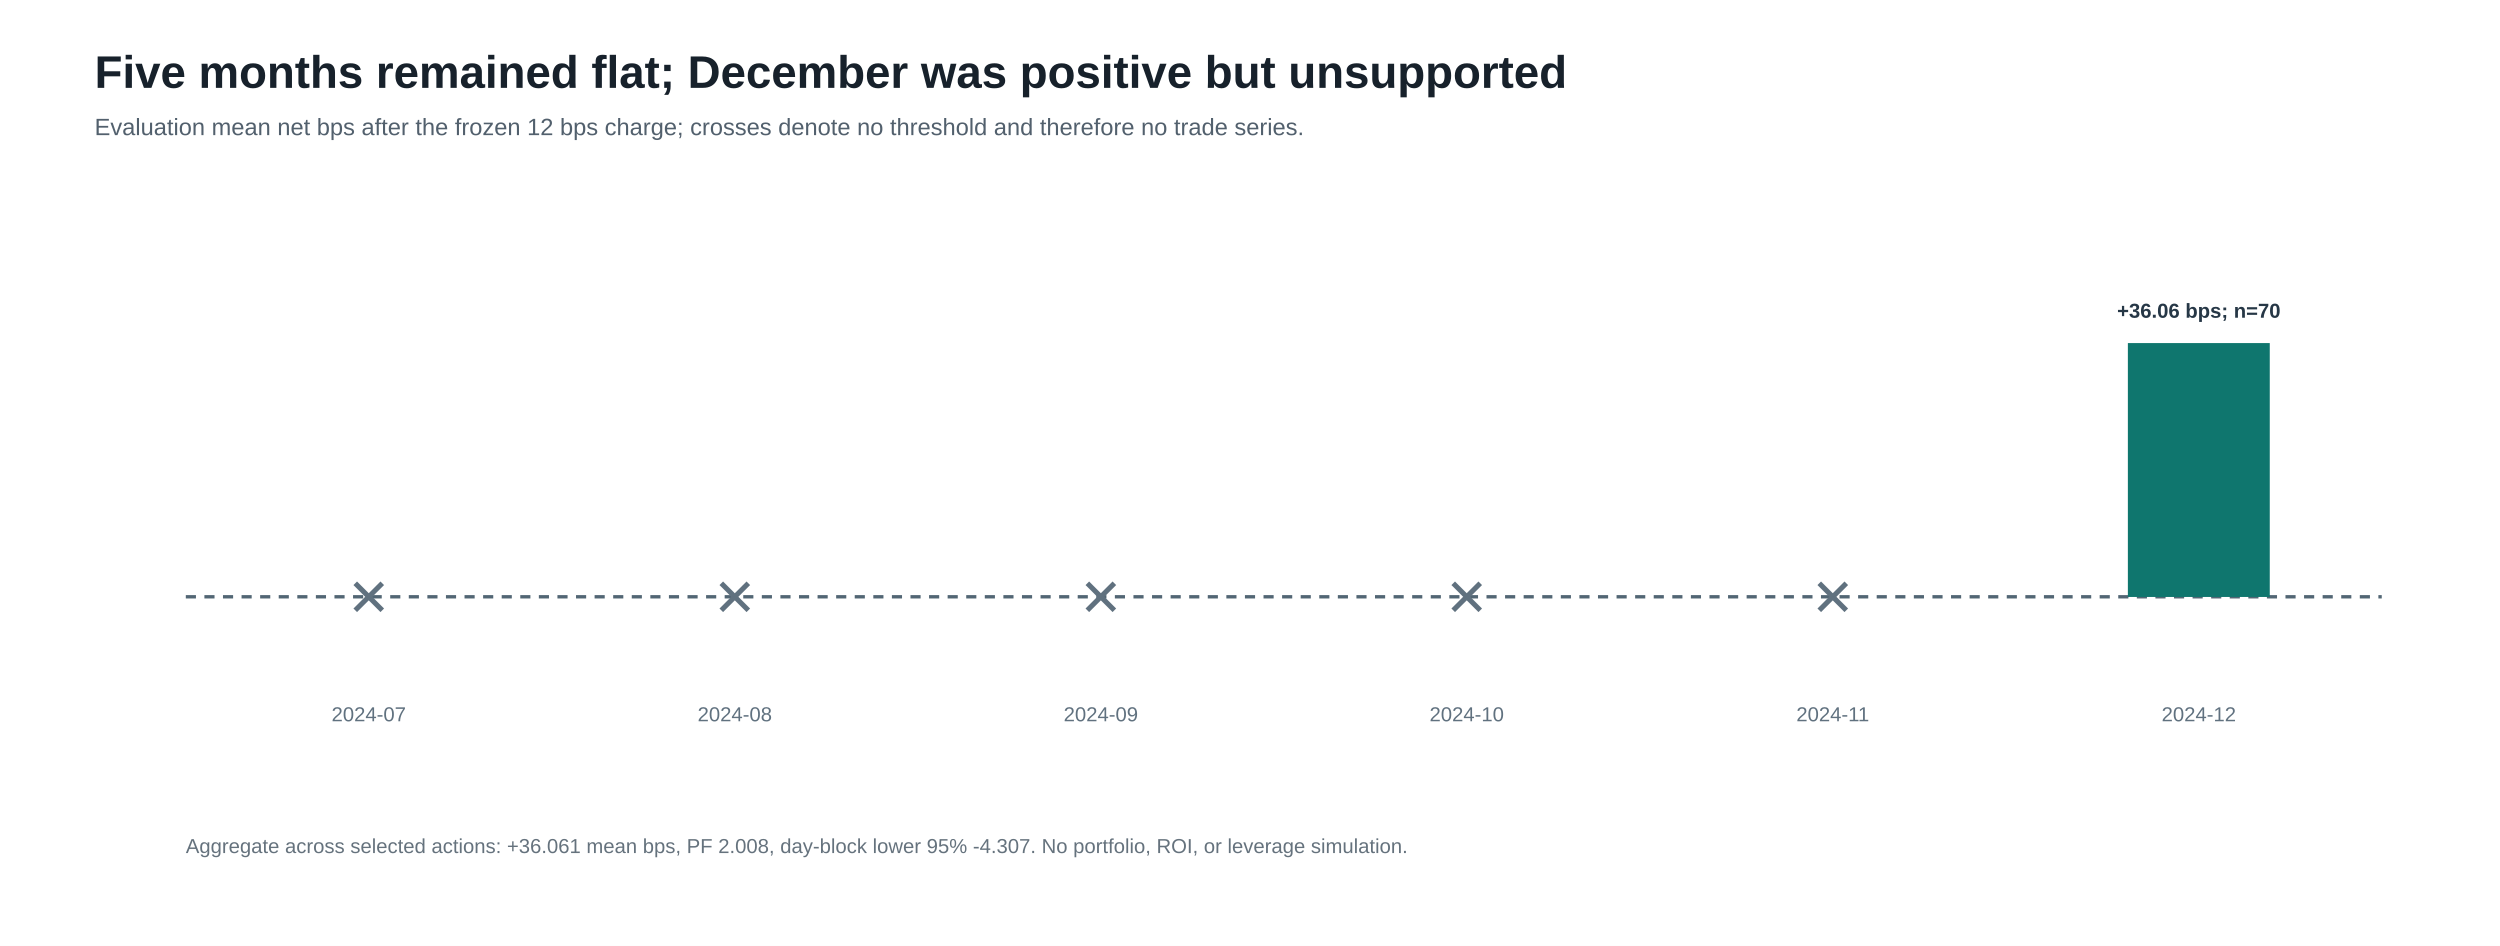
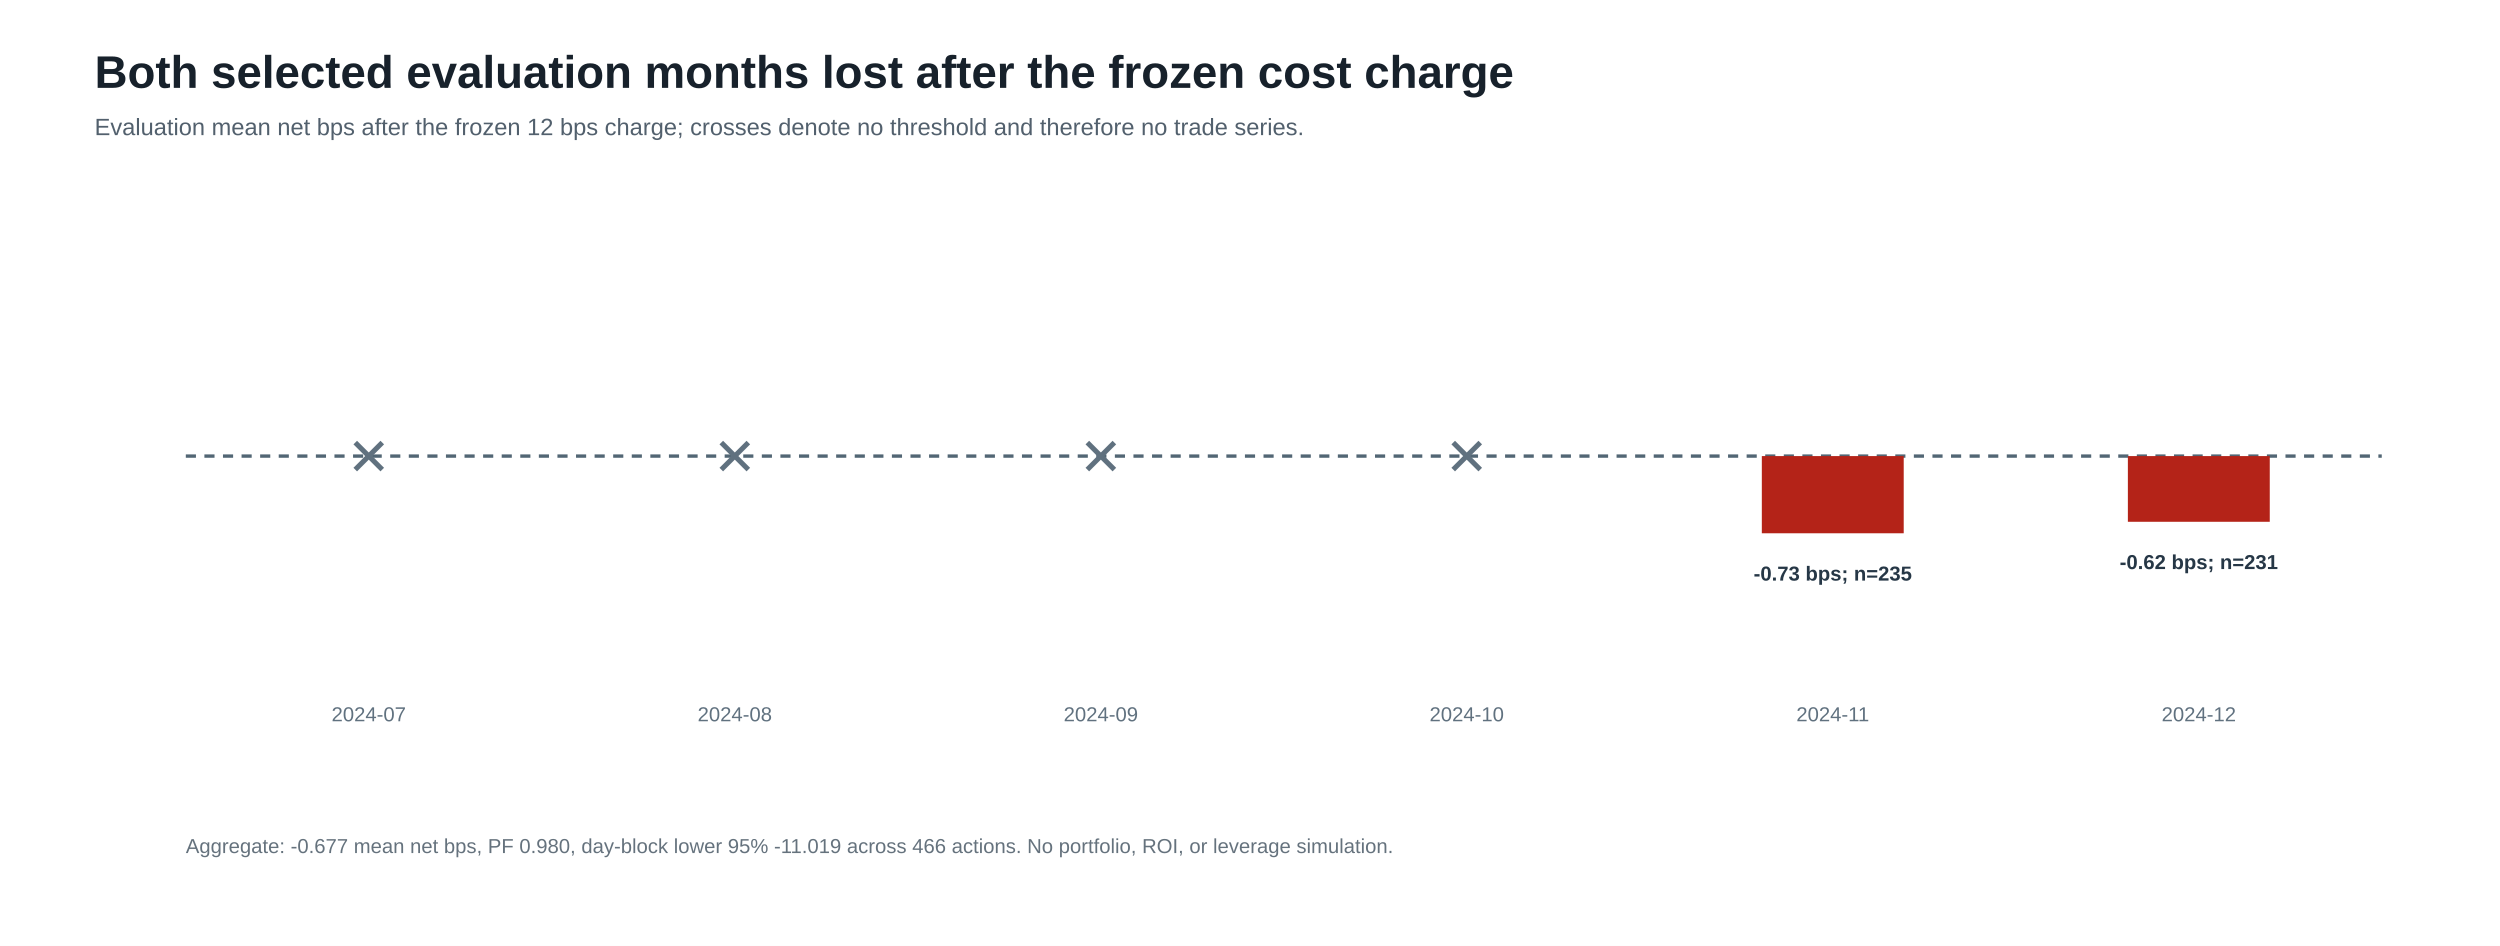
<svg xmlns="http://www.w3.org/2000/svg" width="1480" height="560" viewBox="0 0 1480 560" role="img" aria-labelledby="title desc">
  <rect width="100%" height="100%" fill="#ffffff" />
  <style>text{font-family:"Segoe UI",Arial,sans-serif;letter-spacing:0}.title{font-size:27px;font-weight:700;fill:#17212b}.subtitle{font-size:14px;fill:#52606d}.label{font-size:13px;fill:#263746}.axis{font-size:12px;fill:#60717f}.value{font-size:12px;font-weight:650;fill:#263746}.note{font-size:12px;fill:#65727d}.grid{stroke:#e1e8ed;stroke-width:1}.zero{stroke:#526674;stroke-width:2;stroke-dasharray:6 5}</style>
-   <text x="56" y="52" class="title">Five months remained flat; December was positive but unsupported</text>
+   <text x="56" y="52" class="title">Both selected evaluation months lost after the frozen cost charge</text>
  <text x="56" y="80" class="subtitle">Evaluation mean net bps after the frozen 12 bps charge; crosses denote no threshold and therefore no trade series.</text>
-   <line x1="110" y1="353.3" x2="1410" y2="353.3" class="zero" />
-   <line x1="210.3" y1="345.3" x2="226.3" y2="361.3" stroke="#60717f" stroke-width="3" />
-   <line x1="210.3" y1="361.3" x2="226.3" y2="345.3" stroke="#60717f" stroke-width="3" />
+   <line x1="110" y1="270.0" x2="1410" y2="270.0" class="zero" />
+   <line x1="210.3" y1="262.0" x2="226.3" y2="278.0" stroke="#60717f" stroke-width="3" />
+   <line x1="210.3" y1="278.0" x2="226.3" y2="262.0" stroke="#60717f" stroke-width="3" />
  <text x="218.3" y="427" text-anchor="middle" class="axis">2024-07</text>
-   <line x1="427.0" y1="345.3" x2="443.0" y2="361.3" stroke="#60717f" stroke-width="3" />
-   <line x1="427.0" y1="361.3" x2="443.0" y2="345.3" stroke="#60717f" stroke-width="3" />
+   <line x1="427.0" y1="262.0" x2="443.0" y2="278.0" stroke="#60717f" stroke-width="3" />
+   <line x1="427.0" y1="278.0" x2="443.0" y2="262.0" stroke="#60717f" stroke-width="3" />
  <text x="435.0" y="427" text-anchor="middle" class="axis">2024-08</text>
-   <line x1="643.7" y1="345.3" x2="659.7" y2="361.3" stroke="#60717f" stroke-width="3" />
-   <line x1="643.7" y1="361.3" x2="659.7" y2="345.3" stroke="#60717f" stroke-width="3" />
+   <line x1="643.7" y1="262.0" x2="659.7" y2="278.0" stroke="#60717f" stroke-width="3" />
+   <line x1="643.7" y1="278.0" x2="659.7" y2="262.0" stroke="#60717f" stroke-width="3" />
  <text x="651.7" y="427" text-anchor="middle" class="axis">2024-09</text>
-   <line x1="860.3" y1="345.3" x2="876.3" y2="361.3" stroke="#60717f" stroke-width="3" />
-   <line x1="860.3" y1="361.3" x2="876.3" y2="345.3" stroke="#60717f" stroke-width="3" />
+   <line x1="860.3" y1="262.0" x2="876.3" y2="278.0" stroke="#60717f" stroke-width="3" />
+   <line x1="860.3" y1="278.0" x2="876.3" y2="262.0" stroke="#60717f" stroke-width="3" />
  <text x="868.3" y="427" text-anchor="middle" class="axis">2024-10</text>
-   <line x1="1077.0" y1="345.3" x2="1093.0" y2="361.3" stroke="#60717f" stroke-width="3" />
-   <line x1="1077.0" y1="361.3" x2="1093.0" y2="345.3" stroke="#60717f" stroke-width="3" />
+   <rect x="1043.0" y="270.0" width="84" height="45.7" fill="#b42318" />
+   <text x="1085.0" y="343.7" text-anchor="middle" class="value">-0.73 bps; n=235</text>
  <text x="1085.0" y="427" text-anchor="middle" class="axis">2024-11</text>
-   <rect x="1259.7" y="203.1" width="84" height="150.3" fill="#0f766e" />
-   <text x="1301.7" y="188.1" text-anchor="middle" class="value">+36.06 bps; n=70</text>
+   <rect x="1259.7" y="270.0" width="84" height="38.9" fill="#b42318" />
+   <text x="1301.7" y="336.9" text-anchor="middle" class="value">-0.62 bps; n=231</text>
  <text x="1301.7" y="427" text-anchor="middle" class="axis">2024-12</text>
-   <text x="110" y="505" class="note">Aggregate across selected actions: +36.061 mean bps, PF 2.008, day-block lower 95% -4.307. No portfolio, ROI, or leverage simulation.</text>
+   <text x="110" y="505" class="note">Aggregate: -0.677 mean net bps, PF 0.980, day-block lower 95% -11.019 across 466 actions. No portfolio, ROI, or leverage simulation.</text>
</svg>
